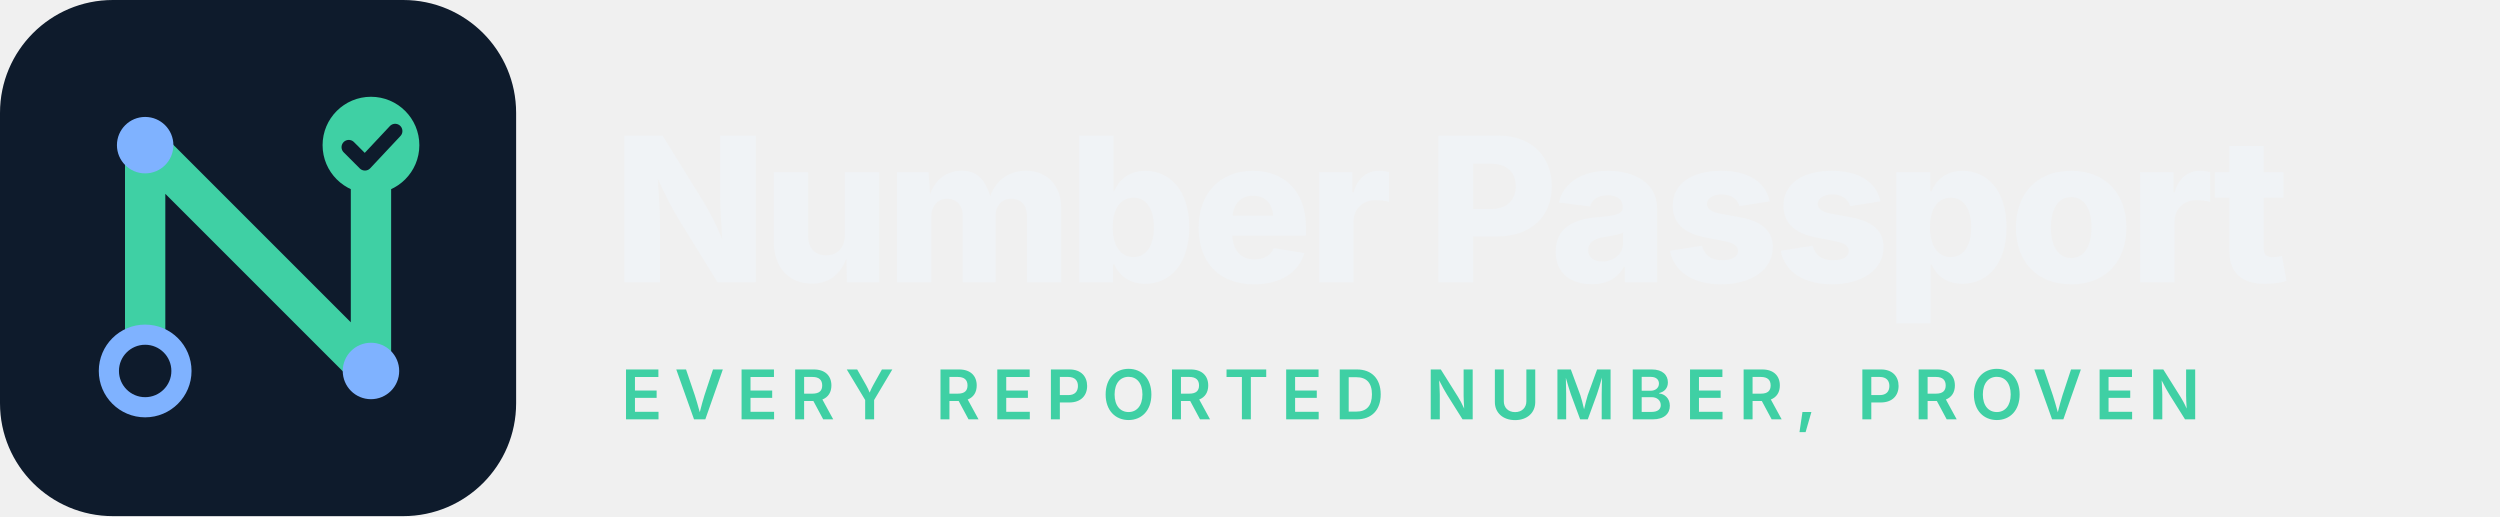
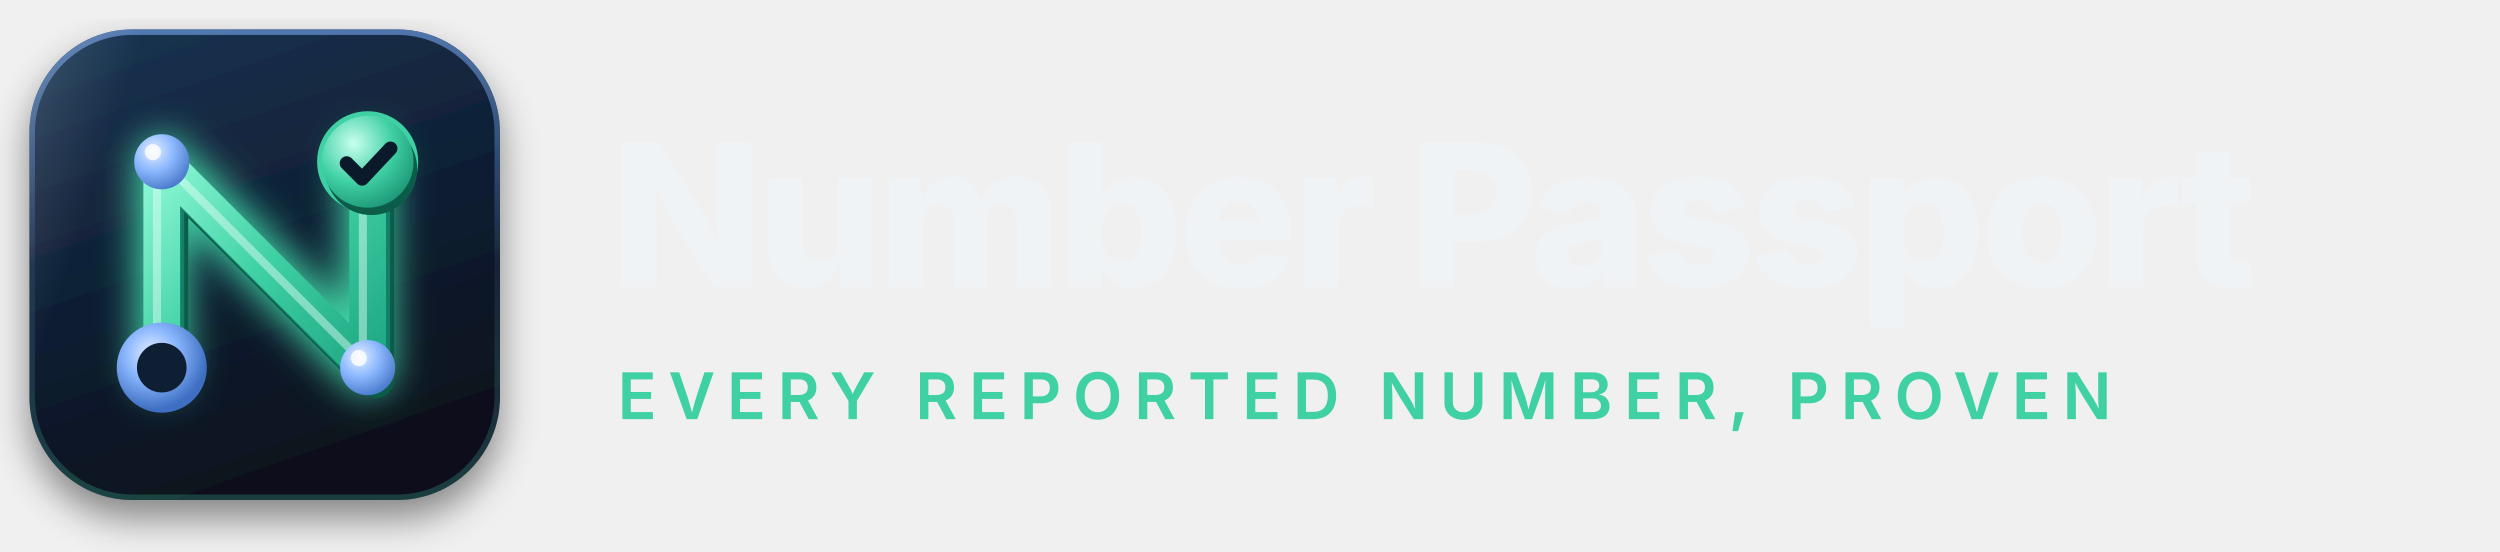
- <svg xmlns="http://www.w3.org/2000/svg" viewBox="0 0 620 128" width="620" height="128" role="img" aria-labelledby="t">
-   <g>
-     <rect width="128" height="128" rx="28" fill="#0E1B2C" />
-     <path d="M36 92 V36 L92 92 V36" fill="none" stroke="#3FD0A4" stroke-width="10" stroke-linecap="round" stroke-linejoin="round" />
-     <circle cx="36" cy="92" r="9" fill="#0E1B2C" stroke="#7FB2FF" stroke-width="5" />
-     <circle cx="36" cy="36" r="7" fill="#7FB2FF" />
-     <circle cx="92" cy="92" r="7" fill="#7FB2FF" />
-     <circle cx="92" cy="36" r="12" fill="#3FD0A4" />
-     <path d="M86.5 36.5 L90.5 40.5 L98 32.5" fill="none" stroke="#0E1B2C" stroke-width="3.6" stroke-linecap="round" stroke-linejoin="round" />
+ <svg xmlns="http://www.w3.org/2000/svg" viewBox="0 0 680 150" width="680" height="150" role="img" aria-labelledby="np-title">
+   <style>
+     .np-float { animation: np-float 6s ease-in-out infinite; transform-origin: 64px 64px; }
+     .np-pulse { stroke-dasharray: 26 400; stroke-dashoffset: 26; animation: np-run 4.2s cubic-bezier(.55,.05,.35,1) infinite; }
+     .np-glow  { animation: np-breathe 4.2s ease-in-out infinite; }
+     .np-n1 { animation: np-n1 4.2s ease-out infinite; transform-box: fill-box; transform-origin: center; }
+     .np-n2 { animation: np-n2 4.2s ease-out infinite; transform-box: fill-box; transform-origin: center; }
+     .np-n3 { animation: np-n3 4.2s ease-out infinite; transform-box: fill-box; transform-origin: center; }
+     .np-seal { animation: np-seal 4.2s cubic-bezier(.3,1.6,.5,1) infinite; transform-box: fill-box; transform-origin: center; }
+     .np-ring { animation: np-ring 4.2s ease-out infinite; transform-box: fill-box; transform-origin: center; }
+     .np-sheen { animation: np-sheen 6s ease-in-out infinite; }
+     @keyframes np-float { 0%,100% { transform: translateY(0) } 50% { transform: translateY(-2.2px) } }
+     @keyframes np-run { 0% { stroke-dashoffset: 26 } 62% { stroke-dashoffset: -191 } 100% { stroke-dashoffset: -191 } }
+     @keyframes np-breathe { 0%,100% { opacity: .45 } 66% { opacity: .95 } }
+     @keyframes np-n1 { 0%,4% { transform: scale(1.35); filter: brightness(1.7) } 20%,100% { transform: scale(1); filter: none } }
+     @keyframes np-n2 { 0%,16% { transform: scale(1) } 22% { transform: scale(1.4); filter: brightness(1.7) } 36%,100% { transform: scale(1); filter: none } }
+     @keyframes np-n3 { 0%,40% { transform: scale(1) } 46% { transform: scale(1.4); filter: brightness(1.7) } 60%,100% { transform: scale(1); filter: none } }
+     @keyframes np-seal { 0%,58% { transform: scale(1) } 66% { transform: scale(1.28) } 74%,100% { transform: scale(1) } }
+     @keyframes np-ring { 0%,60% { transform: scale(1); opacity: 0 } 64% { opacity: .9 } 90%,100% { transform: scale(2.3); opacity: 0 } }
+     @keyframes np-sheen { 0%,55% { transform: translateX(-170px) } 85%,100% { transform: translateX(170px) } }
+     @media (prefers-reduced-motion: reduce) {
+       .np-float, .np-pulse, .np-glow, .np-n1, .np-n2, .np-n3, .np-seal, .np-ring, .np-sheen { animation: none; }
+       .np-pulse { stroke-dashoffset: -191; }
+     }
+   </style>
+   <defs>
+     <linearGradient id="np-tile" x1="0" y1="0" x2="0.35" y2="1">
+       <stop offset="0" stop-color="#1B3554" />
+       <stop offset="0.55" stop-color="#0F1F33" />
+       <stop offset="1" stop-color="#08111D" />
+     </linearGradient>
+     <linearGradient id="np-rim" x1="0" y1="0" x2="0" y2="1">
+       <stop offset="0" stop-color="#7FB2FF" stop-opacity=".55" />
+       <stop offset=".5" stop-color="#7FB2FF" stop-opacity=".08" />
+       <stop offset="1" stop-color="#3FD0A4" stop-opacity=".25" />
+     </linearGradient>
+     <linearGradient id="np-body" x1="0" y1="0" x2="1" y2="1">
+       <stop offset="0" stop-color="#8CF7D5" />
+       <stop offset="0.5" stop-color="#3FD0A4" />
+       <stop offset="1" stop-color="#1FA884" />
+     </linearGradient>
+     <radialGradient id="np-node" cx="0.35" cy="0.3" r="0.8">
+       <stop offset="0" stop-color="#E4EEFF" />
+       <stop offset="0.45" stop-color="#8DB9FF" />
+       <stop offset="1" stop-color="#3E6FC2" />
+     </radialGradient>
+     <radialGradient id="np-sealg" cx="0.35" cy="0.3" r="0.85">
+       <stop offset="0" stop-color="#C8FFEE" />
+       <stop offset="0.5" stop-color="#3FD0A4" />
+       <stop offset="1" stop-color="#14876A" />
+     </radialGradient>
+     <linearGradient id="np-sheen-g" x1="0" y1="0" x2="1" y2="0">
+       <stop offset="0" stop-color="#fff" stop-opacity="0" />
+       <stop offset="0.5" stop-color="#fff" stop-opacity=".16" />
+       <stop offset="1" stop-color="#fff" stop-opacity="0" />
+     </linearGradient>
+     <filter id="np-blur" x="-50%" y="-50%" width="200%" height="200%">
+       <feGaussianBlur stdDeviation="5" />
+     </filter>
+     <filter id="np-blur-s" x="-50%" y="-50%" width="200%" height="200%">
+       <feGaussianBlur stdDeviation="2.2" />
+     </filter>
+     <filter id="np-shadow" x="-30%" y="-30%" width="160%" height="170%">
+       <feDropShadow dx="0" dy="5" stdDeviation="5" flood-color="#000" flood-opacity=".45" />
+     </filter>
+     <clipPath id="np-clip">
+       <rect x="0" y="0" width="128" height="128" rx="28" />
+     </clipPath>
+   </defs>
+   <g transform="translate(8 8)">
+     <g class="np-float">
+       <g filter="url(#np-shadow)">
+         <rect x="0" y="0" width="128" height="128" rx="28" fill="url(#np-tile)" />
+       </g>
+       <rect x="0.75" y="0.75" width="126.5" height="126.5" rx="27.3" fill="none" stroke="url(#np-rim)" stroke-width="1.5" />
+       <g clip-path="url(#np-clip)">
+         <rect class="np-sheen" x="-30" y="-20" width="60" height="170" fill="url(#np-sheen-g)" transform="rotate(18)" />
+       </g>
+       <path class="np-glow" d="M36 92 V36 L92 92 V36" fill="none" stroke="#3FD0A4" stroke-width="14" stroke-linecap="round" stroke-linejoin="round" filter="url(#np-blur)" />
+       <path d="M36 92 V36 L92 92 V36" transform="translate(2.2 3.2)" fill="none" stroke="#0B5C48" stroke-width="10" stroke-linecap="round" stroke-linejoin="round" />
+       <path d="M36 92 V36 L92 92 V36" transform="translate(1.1 1.6)" fill="none" stroke="#138069" stroke-width="10" stroke-linecap="round" stroke-linejoin="round" />
+       <path d="M36 92 V36 L92 92 V36" fill="none" stroke="url(#np-body)" stroke-width="10" stroke-linecap="round" stroke-linejoin="round" />
+       <path d="M36 92 V36 L92 92 V36" transform="translate(-1.3 -1.6)" fill="none" stroke="#E9FFF8" stroke-opacity=".45" stroke-width="2.2" stroke-linecap="round" stroke-linejoin="round" />
+       <path class="np-pulse" d="M36 92 V36 L92 92 V36" fill="none" stroke="#B9FFE9" stroke-width="12" stroke-linecap="round" stroke-linejoin="round" filter="url(#np-blur-s)" />
+       <path class="np-pulse" d="M36 92 V36 L92 92 V36" fill="none" stroke="#FFFFFF" stroke-width="4" stroke-linecap="round" stroke-linejoin="round" />
+       <g class="np-n1">
+         <circle cx="36" cy="92" r="9.5" fill="#0F1F33" stroke="url(#np-node)" stroke-width="5.5" />
+       </g>
+       <g class="np-n2">
+         <circle cx="36" cy="36" r="7.5" fill="url(#np-node)" />
+         <circle cx="33.6" cy="33.4" r="2.2" fill="#fff" opacity=".8" />
+       </g>
+       <g class="np-n3">
+         <circle cx="92" cy="92" r="7.5" fill="url(#np-node)" />
+         <circle cx="89.6" cy="89.4" r="2.2" fill="#fff" opacity=".8" />
+       </g>
+       <circle class="np-ring" cx="92" cy="36" r="12.5" fill="none" stroke="#3FD0A4" stroke-width="2.5" />
+       <g class="np-seal">
+         <circle cx="93" cy="38" r="12.5" fill="#0B5C48" />
+         <circle cx="92" cy="36" r="12.5" fill="url(#np-sealg)" />
+         <path d="M86.3 36.4 L90.5 40.6 L98.2 32.4" fill="none" stroke="#0A1A2A" stroke-width="3.8" stroke-linecap="round" stroke-linejoin="round" />
+       </g>
+     </g>
  </g>
-   <text x="152" y="70" font-family="Inter, -apple-system, 'Segoe UI', Helvetica, Arial, sans-serif" font-size="50" font-weight="800" letter-spacing="-1.2" fill="#F0F3F6">Number Passport</text>
-   <text x="154" y="104" font-family="Inter, -apple-system, 'Segoe UI', Helvetica, Arial, sans-serif" font-size="17" font-weight="600" letter-spacing="3" fill="#3FD0A4">EVERY REPORTED NUMBER, PROVEN</text>
+   <text x="166" y="78" font-family="Inter, -apple-system, 'Segoe UI', Helvetica, Arial, sans-serif" font-size="54" font-weight="800" letter-spacing="-1.4" fill="#F0F3F6">Number Passport</text>
+   <text x="168" y="114" font-family="Inter, -apple-system, 'Segoe UI', Helvetica, Arial, sans-serif" font-size="17.5" font-weight="600" letter-spacing="3.2" fill="#3FD0A4">EVERY REPORTED NUMBER, PROVEN</text>
</svg>
